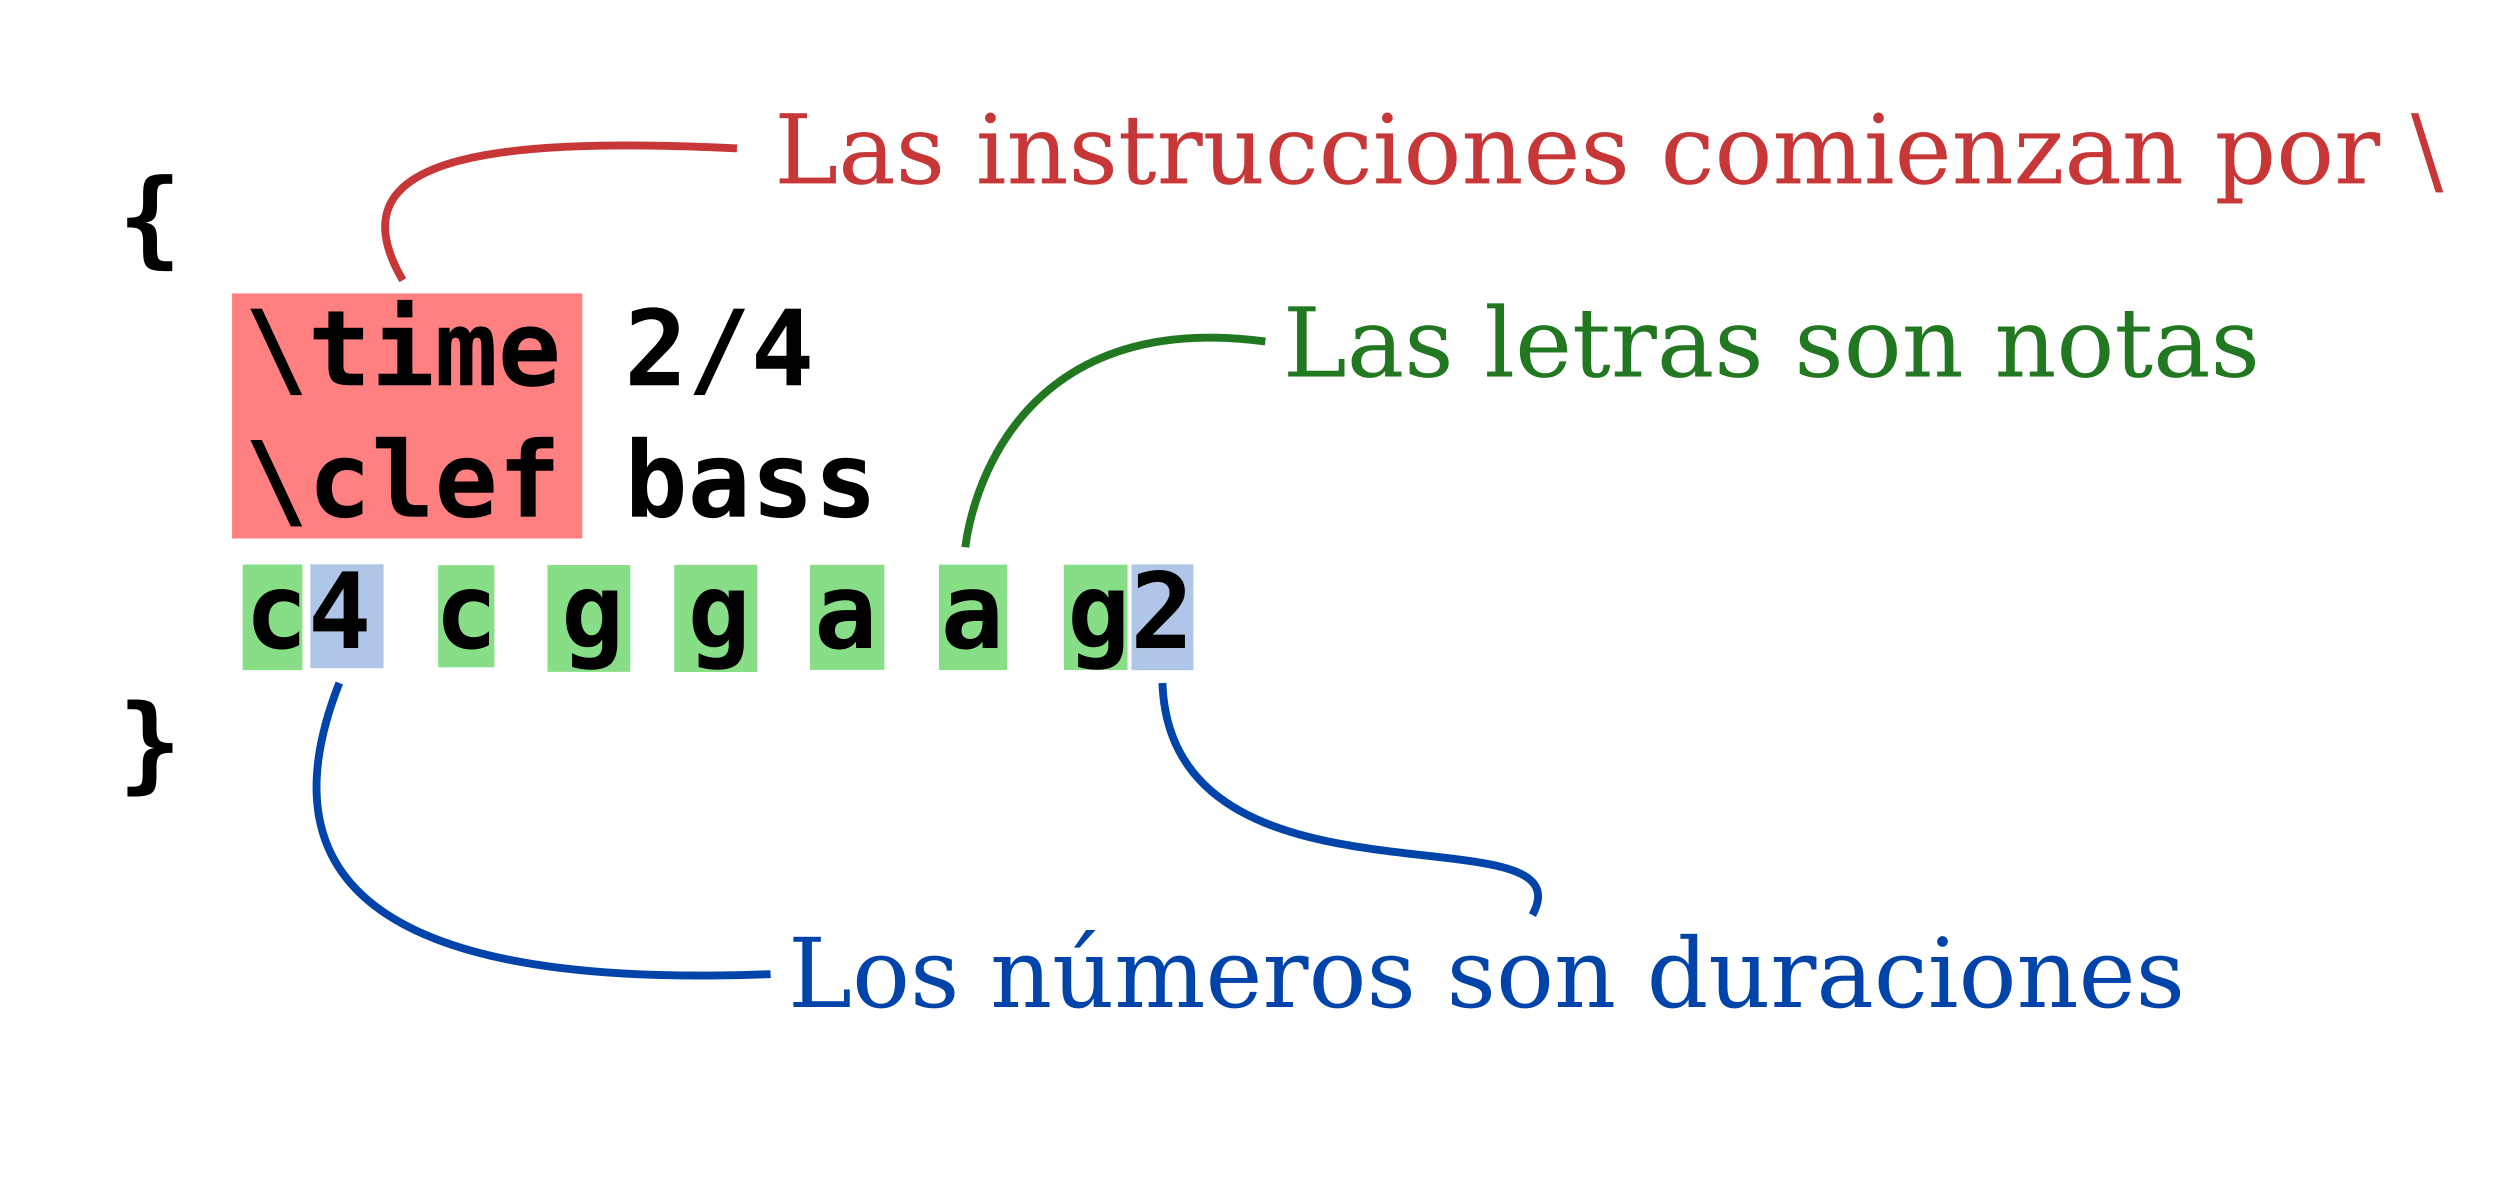
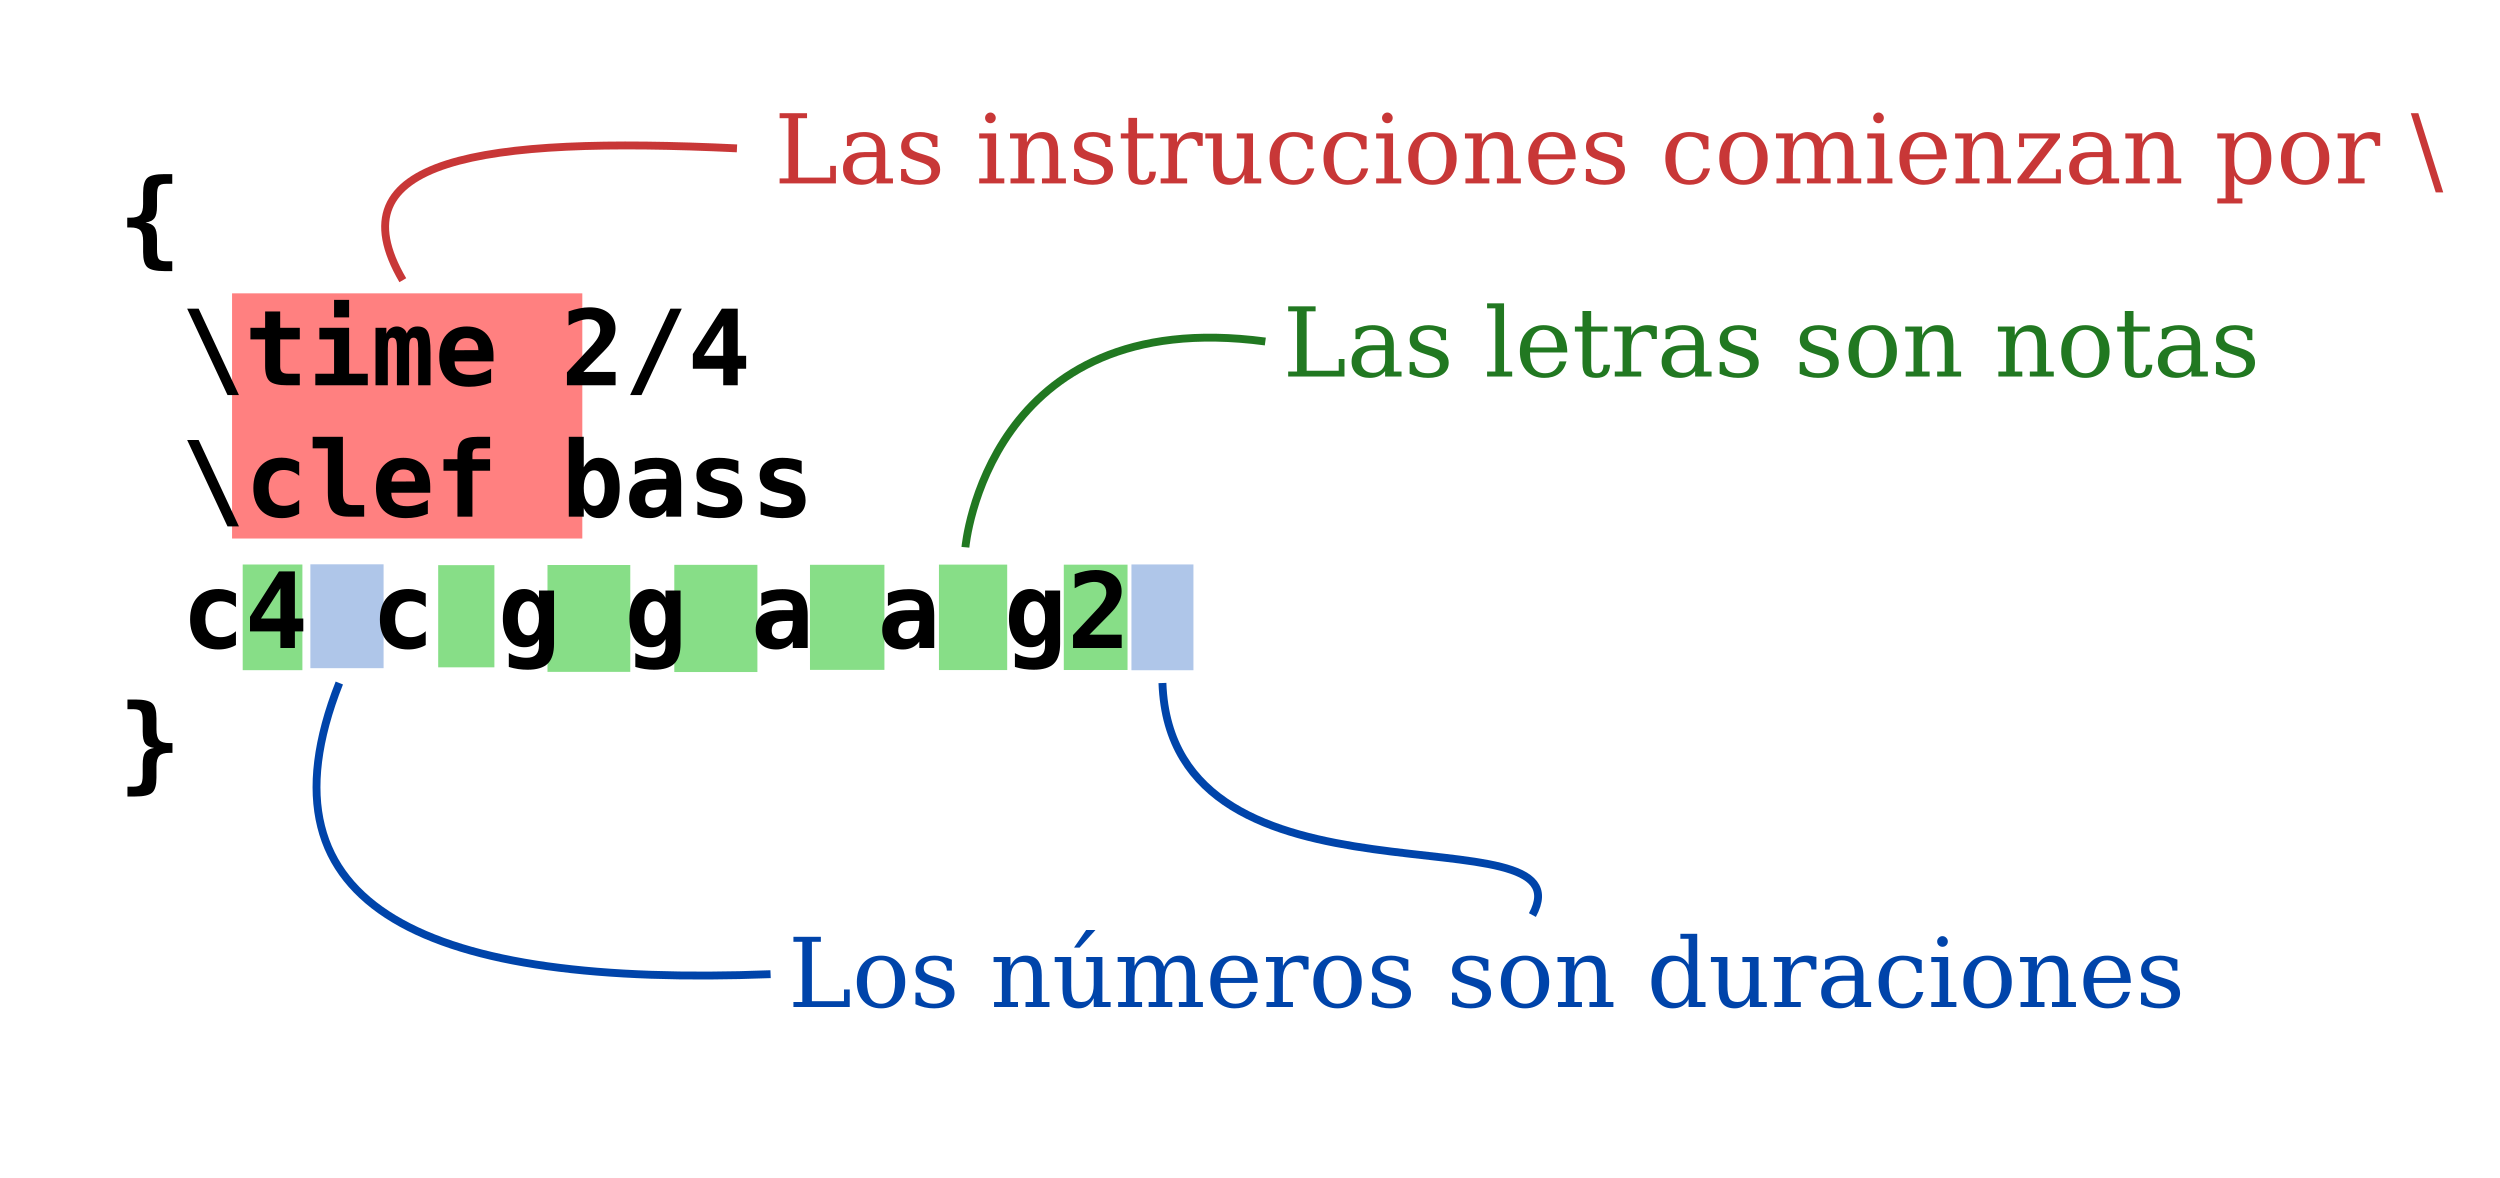
- <svg xmlns="http://www.w3.org/2000/svg" width="571" height="269" id="svg8911" version="1.0">
-   <defs id="defs8913">
-     </defs>
+ <svg xmlns="http://www.w3.org/2000/svg" id="svg8911" width="571" height="269" version="1.0">
  <g id="layer1">
    <rect style="fill:#afc6e9;stroke:none;stroke-width:1.638;stroke-miterlimit:4;stroke-dasharray:none;stroke-opacity:1" id="rect8967" width="14.162" height="24.162" x="258.419" y="128.919" />
    <rect style="fill:#87de87;stroke:none;stroke-width:1.738;stroke-miterlimit:4;stroke-dasharray:none;stroke-opacity:1" id="rect8965" width="14.562" height="24.062" x="242.969" y="128.969" />
    <rect style="fill:#87de87;stroke:none;stroke-width:1.714;stroke-miterlimit:4;stroke-dasharray:none;stroke-opacity:1" id="rect8963" width="15.586" height="24.086" x="214.457" y="128.957" />
    <rect style="fill:#87de87;stroke:none;stroke-width:1.8;stroke-miterlimit:4;stroke-dasharray:none;stroke-opacity:1" id="rect8961" width="17" height="24" x="185" y="129" />
    <rect style="fill:#87de87;stroke:none;stroke-width:1.817;stroke-miterlimit:4;stroke-dasharray:none;stroke-opacity:1" id="rect8959" width="18.983" height="24.483" x="154.009" y="129.009" />
    <rect style="fill:#87de87;stroke:none;stroke-width:1.891;stroke-miterlimit:4;stroke-dasharray:none;stroke-opacity:1" id="rect8957" width="18.909" height="24.409" x="125.046" y="129.046" />
    <rect style="fill:#87de87;stroke:none;stroke-width:1.963;stroke-miterlimit:4;stroke-dasharray:none;stroke-opacity:1" id="rect8955" width="12.837" height="23.337" x="100.081" y="129.081" />
    <rect style="fill:#afc6e9;stroke:none;stroke-width:1.577;stroke-miterlimit:4;stroke-dasharray:none;stroke-opacity:1" id="rect8953" width="16.723" height="23.723" x="70.888" y="128.888" />
    <rect style="fill:#87de87;stroke:none;stroke-width:1.666;stroke-miterlimit:4;stroke-dasharray:none;stroke-opacity:1" id="rect8951" width="13.634" height="24.134" x="55.433" y="128.933" />
    <rect style="fill:#ff8080;stroke:none;stroke-width:1.8;stroke-miterlimit:4;stroke-dasharray:none;stroke-opacity:1" id="rect8949" width="80" height="56" x="53" y="67" />
-     <text xml:space="preserve" style="font-size:24px;font-style:normal;font-variant:normal;font-weight:bold;font-stretch:normal;fill:#000000;fill-opacity:1;stroke:none;stroke-width:1px;stroke-linecap:butt;stroke-linejoin:miter;stroke-opacity:1;font-family:DejaVu Sans Mono;-inkscape-font-specification:DejaVu Sans Mono Bold" x="27" y="58" id="text8921">
-       <tspan x="27" y="58" id="tspan8925">{</tspan>
-       <tspan x="27" y="88" id="tspan8929">  \time 2/4</tspan>
-       <tspan x="27" y="118" id="tspan8931">  \clef bass</tspan>
-       <tspan x="27" y="148" id="tspan8933">  c4 c g g a a g2</tspan>
-       <tspan x="27" y="178" id="tspan8935">}</tspan>
+     <text xml:space="preserve" style="font-size:24px;font-style:normal;font-variant:normal;font-weight:700;font-stretch:normal;fill:#000;fill-opacity:1;stroke:none;stroke-width:1px;stroke-linecap:butt;stroke-linejoin:miter;stroke-opacity:1;font-family:DejaVu Sans Mono;-inkscape-font-specification:DejaVu Sans Mono Bold" id="text8921" x="27" y="58">
+       <tspan id="tspan8925" x="27" y="58">{</tspan>
+       <tspan id="tspan8929" x="27" y="88"> \time 2/4</tspan>
+       <tspan id="tspan8931" x="27" y="118"> \clef bass</tspan>
+       <tspan id="tspan8933" x="27" y="148"> c4 c g g a a g2</tspan>
+       <tspan id="tspan8935" x="27" y="178">}</tspan>
    </text>
-     <text xml:space="preserve" style="font-size:22px;font-style:normal;font-variant:normal;font-weight:normal;font-stretch:normal;fill:#c83737;fill-opacity:1;stroke:none;stroke-width:1px;stroke-linecap:butt;stroke-linejoin:miter;stroke-opacity:1;font-family:DejaVu Serif;-inkscape-font-specification:DejaVu Serif" x="176.843" y="41.889" id="text8937">
+     <text xml:space="preserve" style="font-size:22px;font-style:normal;font-variant:normal;font-weight:400;font-stretch:normal;fill:#c83737;fill-opacity:1;stroke:none;stroke-width:1px;stroke-linecap:butt;stroke-linejoin:miter;stroke-opacity:1;font-family:DejaVu Serif;-inkscape-font-specification:DejaVu Serif" id="text8937" x="176.843" y="41.889">
      <tspan id="tspan8939" x="176.843" y="41.889">Las instrucciones comienzan por \</tspan>
    </text>
-     <text xml:space="preserve" style="font-size:22px;font-style:normal;font-variant:normal;font-weight:normal;font-stretch:normal;fill:#217821;fill-opacity:1;stroke:none;stroke-width:1px;stroke-linecap:butt;stroke-linejoin:miter;stroke-opacity:1;font-family:DejaVu Serif;-inkscape-font-specification:DejaVu Serif" x="293" y="86" id="text8941">
+     <text xml:space="preserve" style="font-size:22px;font-style:normal;font-variant:normal;font-weight:400;font-stretch:normal;fill:#217821;fill-opacity:1;stroke:none;stroke-width:1px;stroke-linecap:butt;stroke-linejoin:miter;stroke-opacity:1;font-family:DejaVu Serif;-inkscape-font-specification:DejaVu Serif" id="text8941" x="293" y="86">
      <tspan id="tspan8943" x="293" y="86">Las letras son notas</tspan>
    </text>
-     <text xml:space="preserve" style="font-size:22px;font-style:normal;font-variant:normal;font-weight:normal;font-stretch:normal;fill:#0044aa;fill-opacity:1;stroke:none;stroke-width:1px;stroke-linecap:butt;stroke-linejoin:miter;stroke-opacity:1;font-family:DejaVu Serif;-inkscape-font-specification:DejaVu Serif" x="180" y="230" id="text8945">
+     <text xml:space="preserve" style="font-size:22px;font-style:normal;font-variant:normal;font-weight:400;font-stretch:normal;fill:#04a;fill-opacity:1;stroke:none;stroke-width:1px;stroke-linecap:butt;stroke-linejoin:miter;stroke-opacity:1;font-family:DejaVu Serif;-inkscape-font-specification:DejaVu Serif" id="text8945" x="180" y="230">
      <tspan id="tspan8947" x="180" y="230">Los números son duraciones</tspan>
    </text>
-     <path style="fill:none;fill-rule:evenodd;stroke:#c83737;stroke-width:1.8;stroke-linecap:butt;stroke-linejoin:miter;stroke-miterlimit:4;stroke-dasharray:none;stroke-opacity:1" d="M 168.324,33.889 C 109.713,31.093 75.817,36.296 92,64" id="path8969" />
-     <path style="fill:none;fill-rule:evenodd;stroke:#217821;stroke-width:1.8;stroke-linecap:butt;stroke-linejoin:miter;stroke-miterlimit:4;stroke-dasharray:none;stroke-opacity:1" d="M 289,78 C 225.5,69.5 220.5,125 220.5,125" id="path8971" />
-     <path style="fill:none;fill-rule:evenodd;stroke:#0044aa;stroke-width:1.8;stroke-linecap:butt;stroke-linejoin:miter;stroke-miterlimit:4;stroke-dasharray:none;stroke-opacity:1" d="M 176,222.5 C 98.5,225.5 57,208 77.5,156" id="path8973" />
-     <path style="fill:none;fill-rule:evenodd;stroke:#0044aa;stroke-width:1.8;stroke-linecap:butt;stroke-linejoin:miter;stroke-miterlimit:4;stroke-dasharray:none;stroke-opacity:1" d="M 350,209 C 363.5,184 267.5,211.5 265.5,156" id="path8975" />
+     <path style="fill:none;fill-rule:evenodd;stroke:#c83737;stroke-width:1.8;stroke-linecap:butt;stroke-linejoin:miter;stroke-miterlimit:4;stroke-dasharray:none;stroke-opacity:1" id="path8969" d="M 168.324,33.889 C 109.713,31.093 75.817,36.296 92,64" />
+     <path style="fill:none;fill-rule:evenodd;stroke:#217821;stroke-width:1.8;stroke-linecap:butt;stroke-linejoin:miter;stroke-miterlimit:4;stroke-dasharray:none;stroke-opacity:1" id="path8971" d="M 289,78 C 225.5,69.5 220.5,125 220.5,125" />
+     <path style="fill:none;fill-rule:evenodd;stroke:#04a;stroke-width:1.8;stroke-linecap:butt;stroke-linejoin:miter;stroke-miterlimit:4;stroke-dasharray:none;stroke-opacity:1" id="path8973" d="M 176,222.5 C 98.5,225.5 57,208 77.5,156" />
+     <path style="fill:none;fill-rule:evenodd;stroke:#04a;stroke-width:1.8;stroke-linecap:butt;stroke-linejoin:miter;stroke-miterlimit:4;stroke-dasharray:none;stroke-opacity:1" id="path8975" d="M 350,209 C 363.5,184 267.5,211.5 265.5,156" />
  </g>
</svg>
